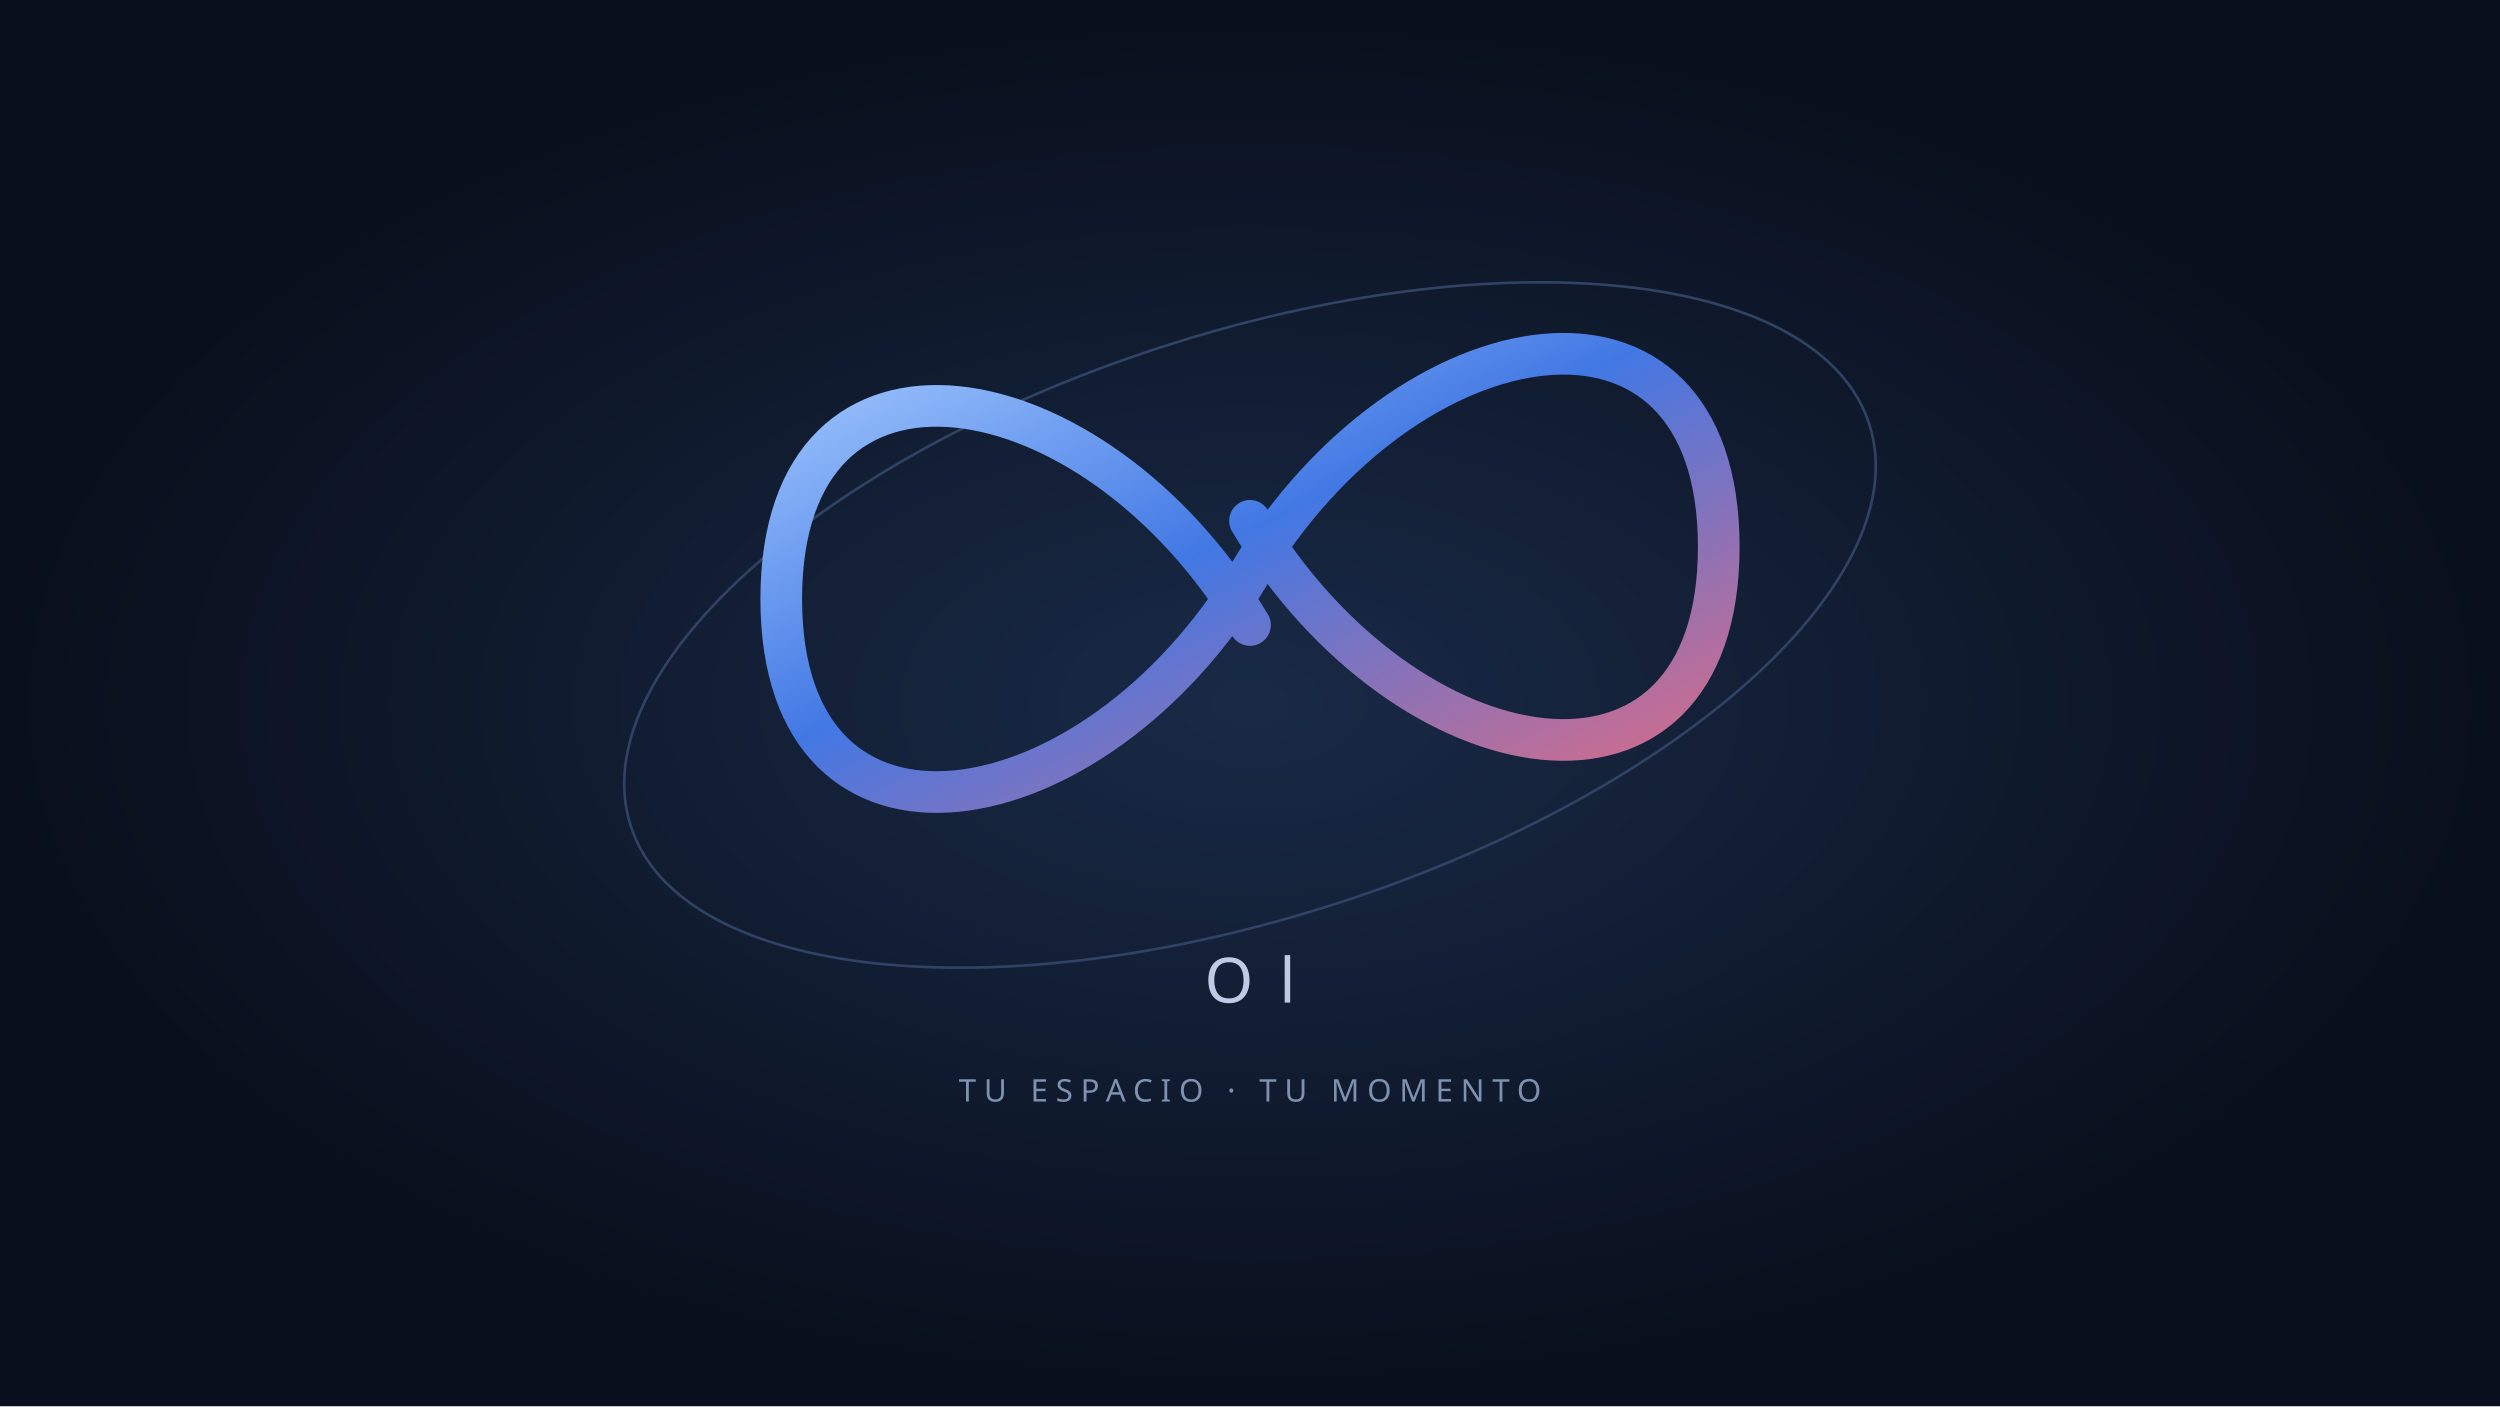
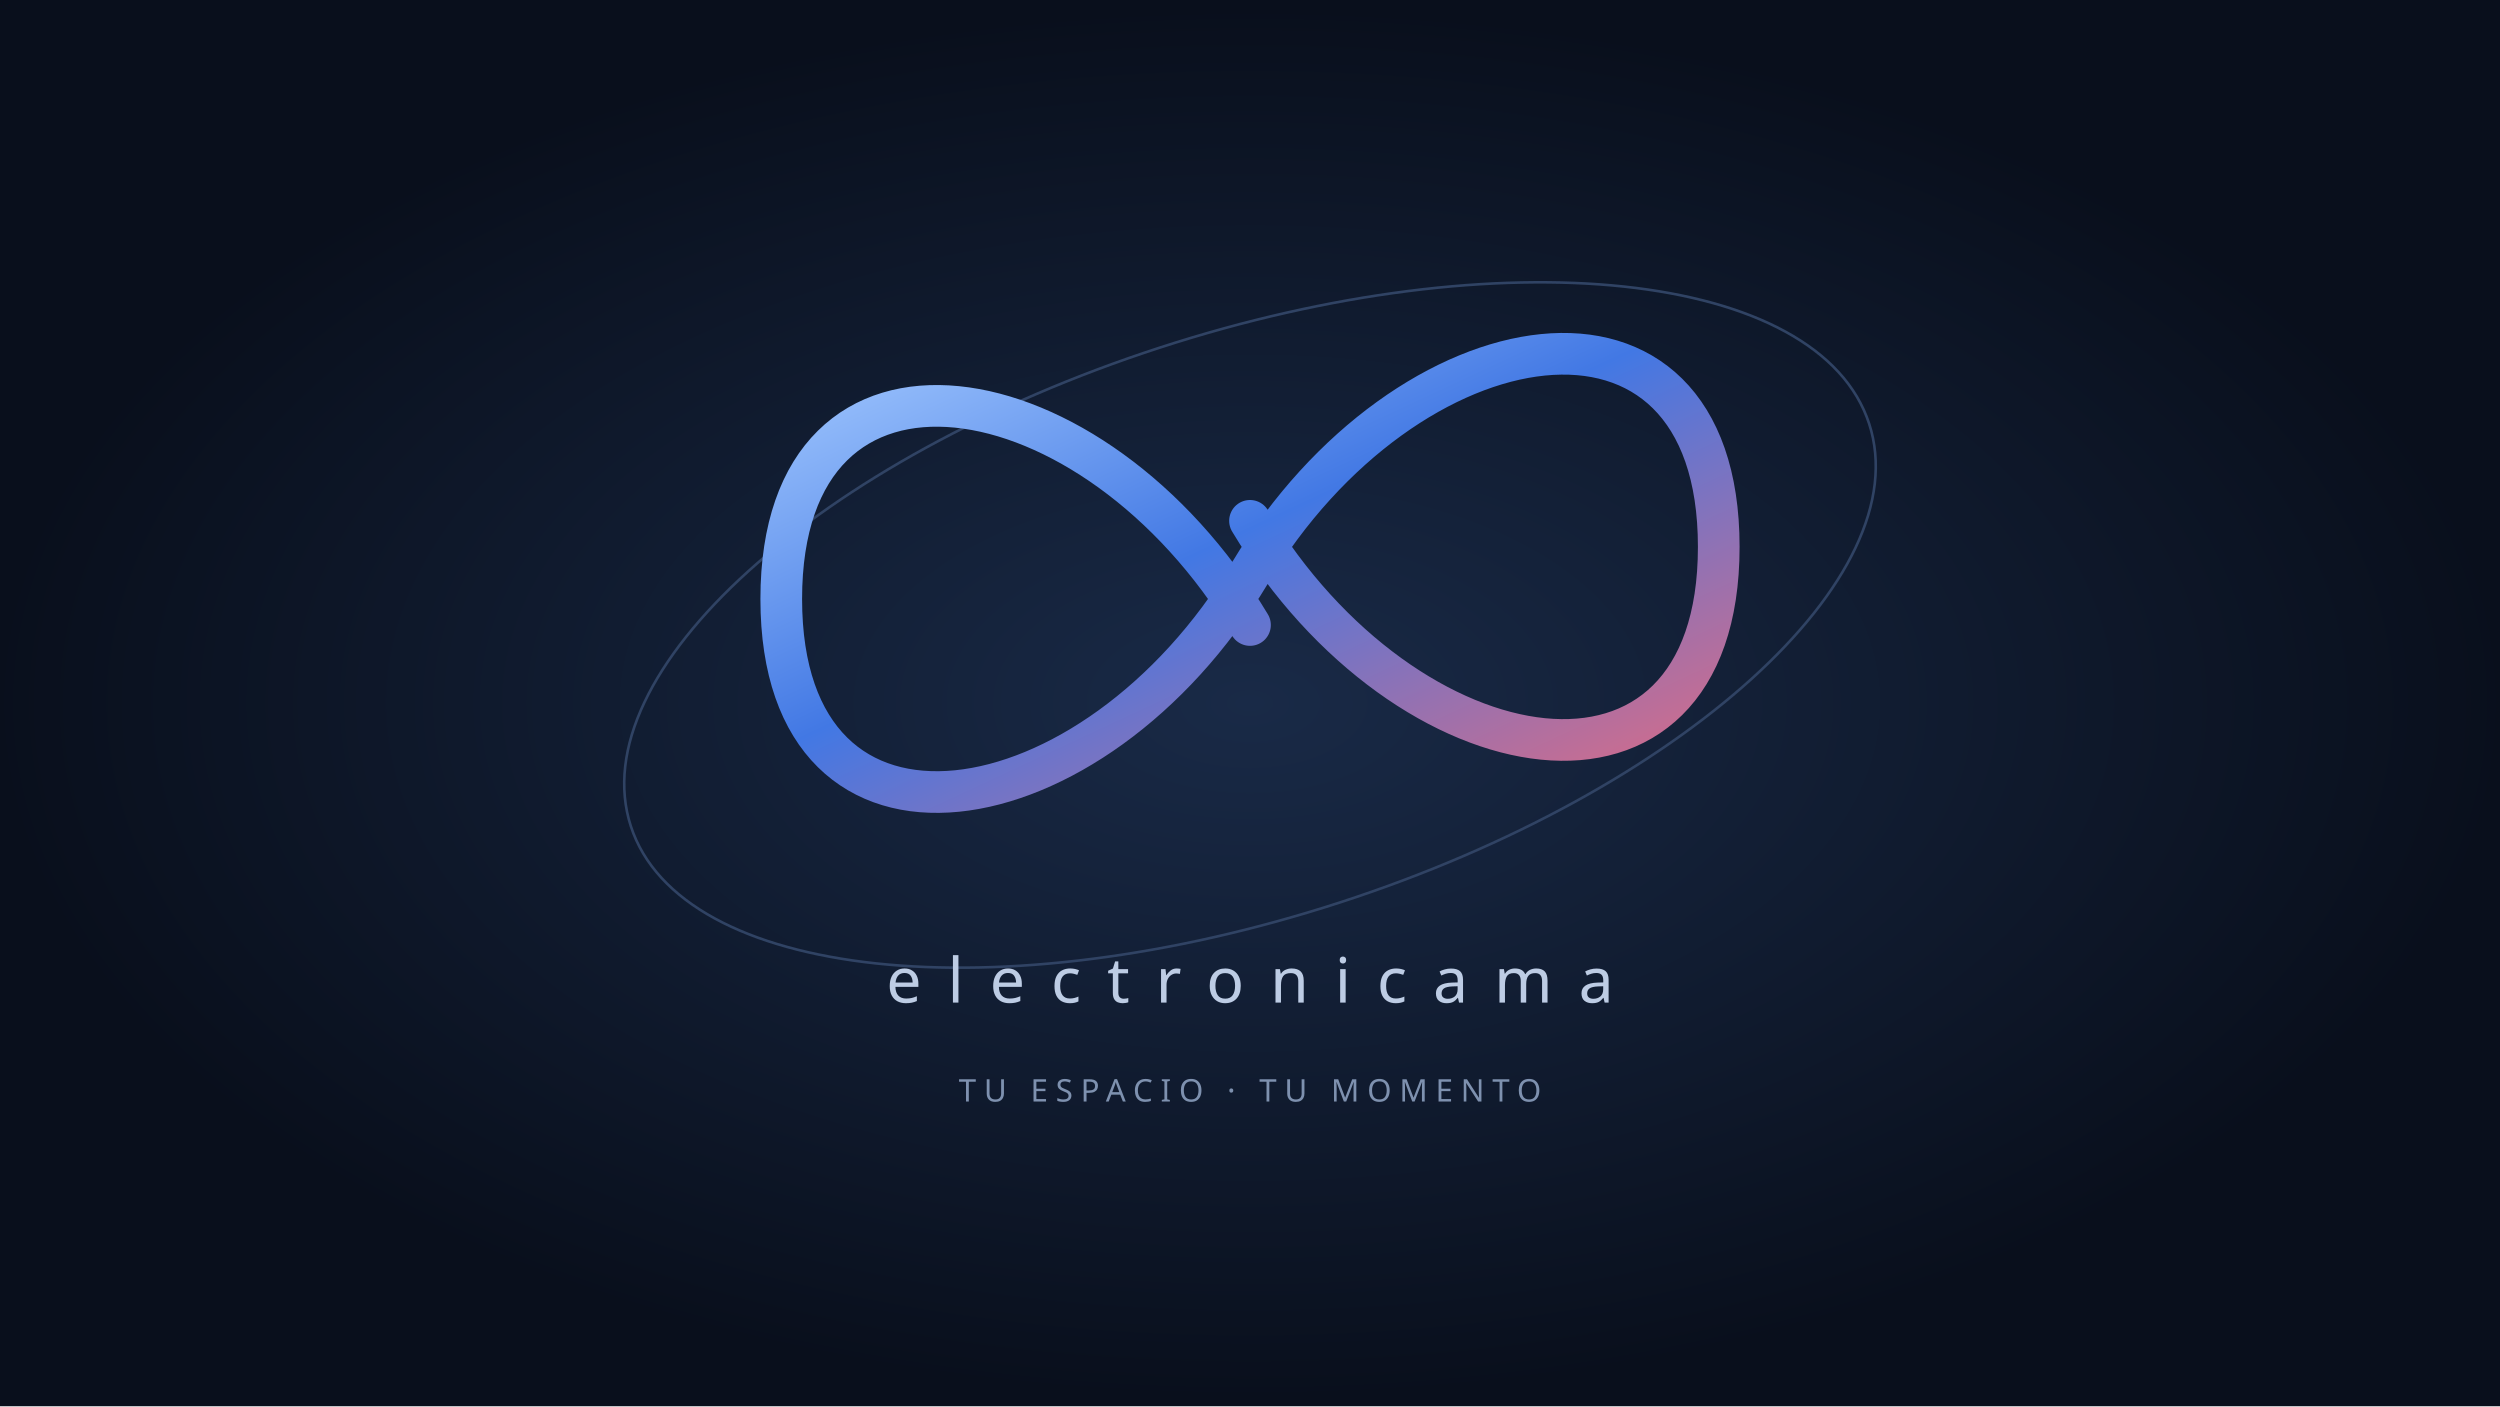
<svg xmlns="http://www.w3.org/2000/svg" viewBox="0 0 960 540">
  <defs>
    <linearGradient id="a" x1="0" y1="0" x2="1" y2="1">
      <stop stop-color="#a4caff" />
      <stop offset=".45" stop-color="#4278e4" />
      <stop offset="1" stop-color="#e16b82" />
    </linearGradient>
    <radialGradient id="b">
      <stop stop-color="#192a47" />
      <stop offset="1" stop-color="#090f1c" />
    </radialGradient>
  </defs>
  <path fill="url(#b)" d="M0 0h960v540H0z" />
  <ellipse cx="480" cy="240" rx="250" ry="112" fill="none" stroke="#304364" transform="rotate(-18 480 240)" />
  <path d="M480 240c-60-100-180-120-180-10s120 90 180-10c60-100 180-120 180-10s-120 90-180-10" fill="none" stroke="url(#a)" stroke-width="16" stroke-linecap="round" />
-   <text x="480" y="385" text-anchor="middle" font-family="system-ui,sans-serif" font-size="24" letter-spacing="10" fill="#bdcce4">Ol</text>
+   <text x="480" y="385" text-anchor="middle" font-family="system-ui,sans-serif" font-size="24" letter-spacing="10" fill="#bdcce4">electronicama</text>
  <text x="480" y="423" text-anchor="middle" font-family="system-ui,sans-serif" font-size="12" letter-spacing="3" fill="#7e91af">TU ESPACIO · TU MOMENTO</text>
</svg>
